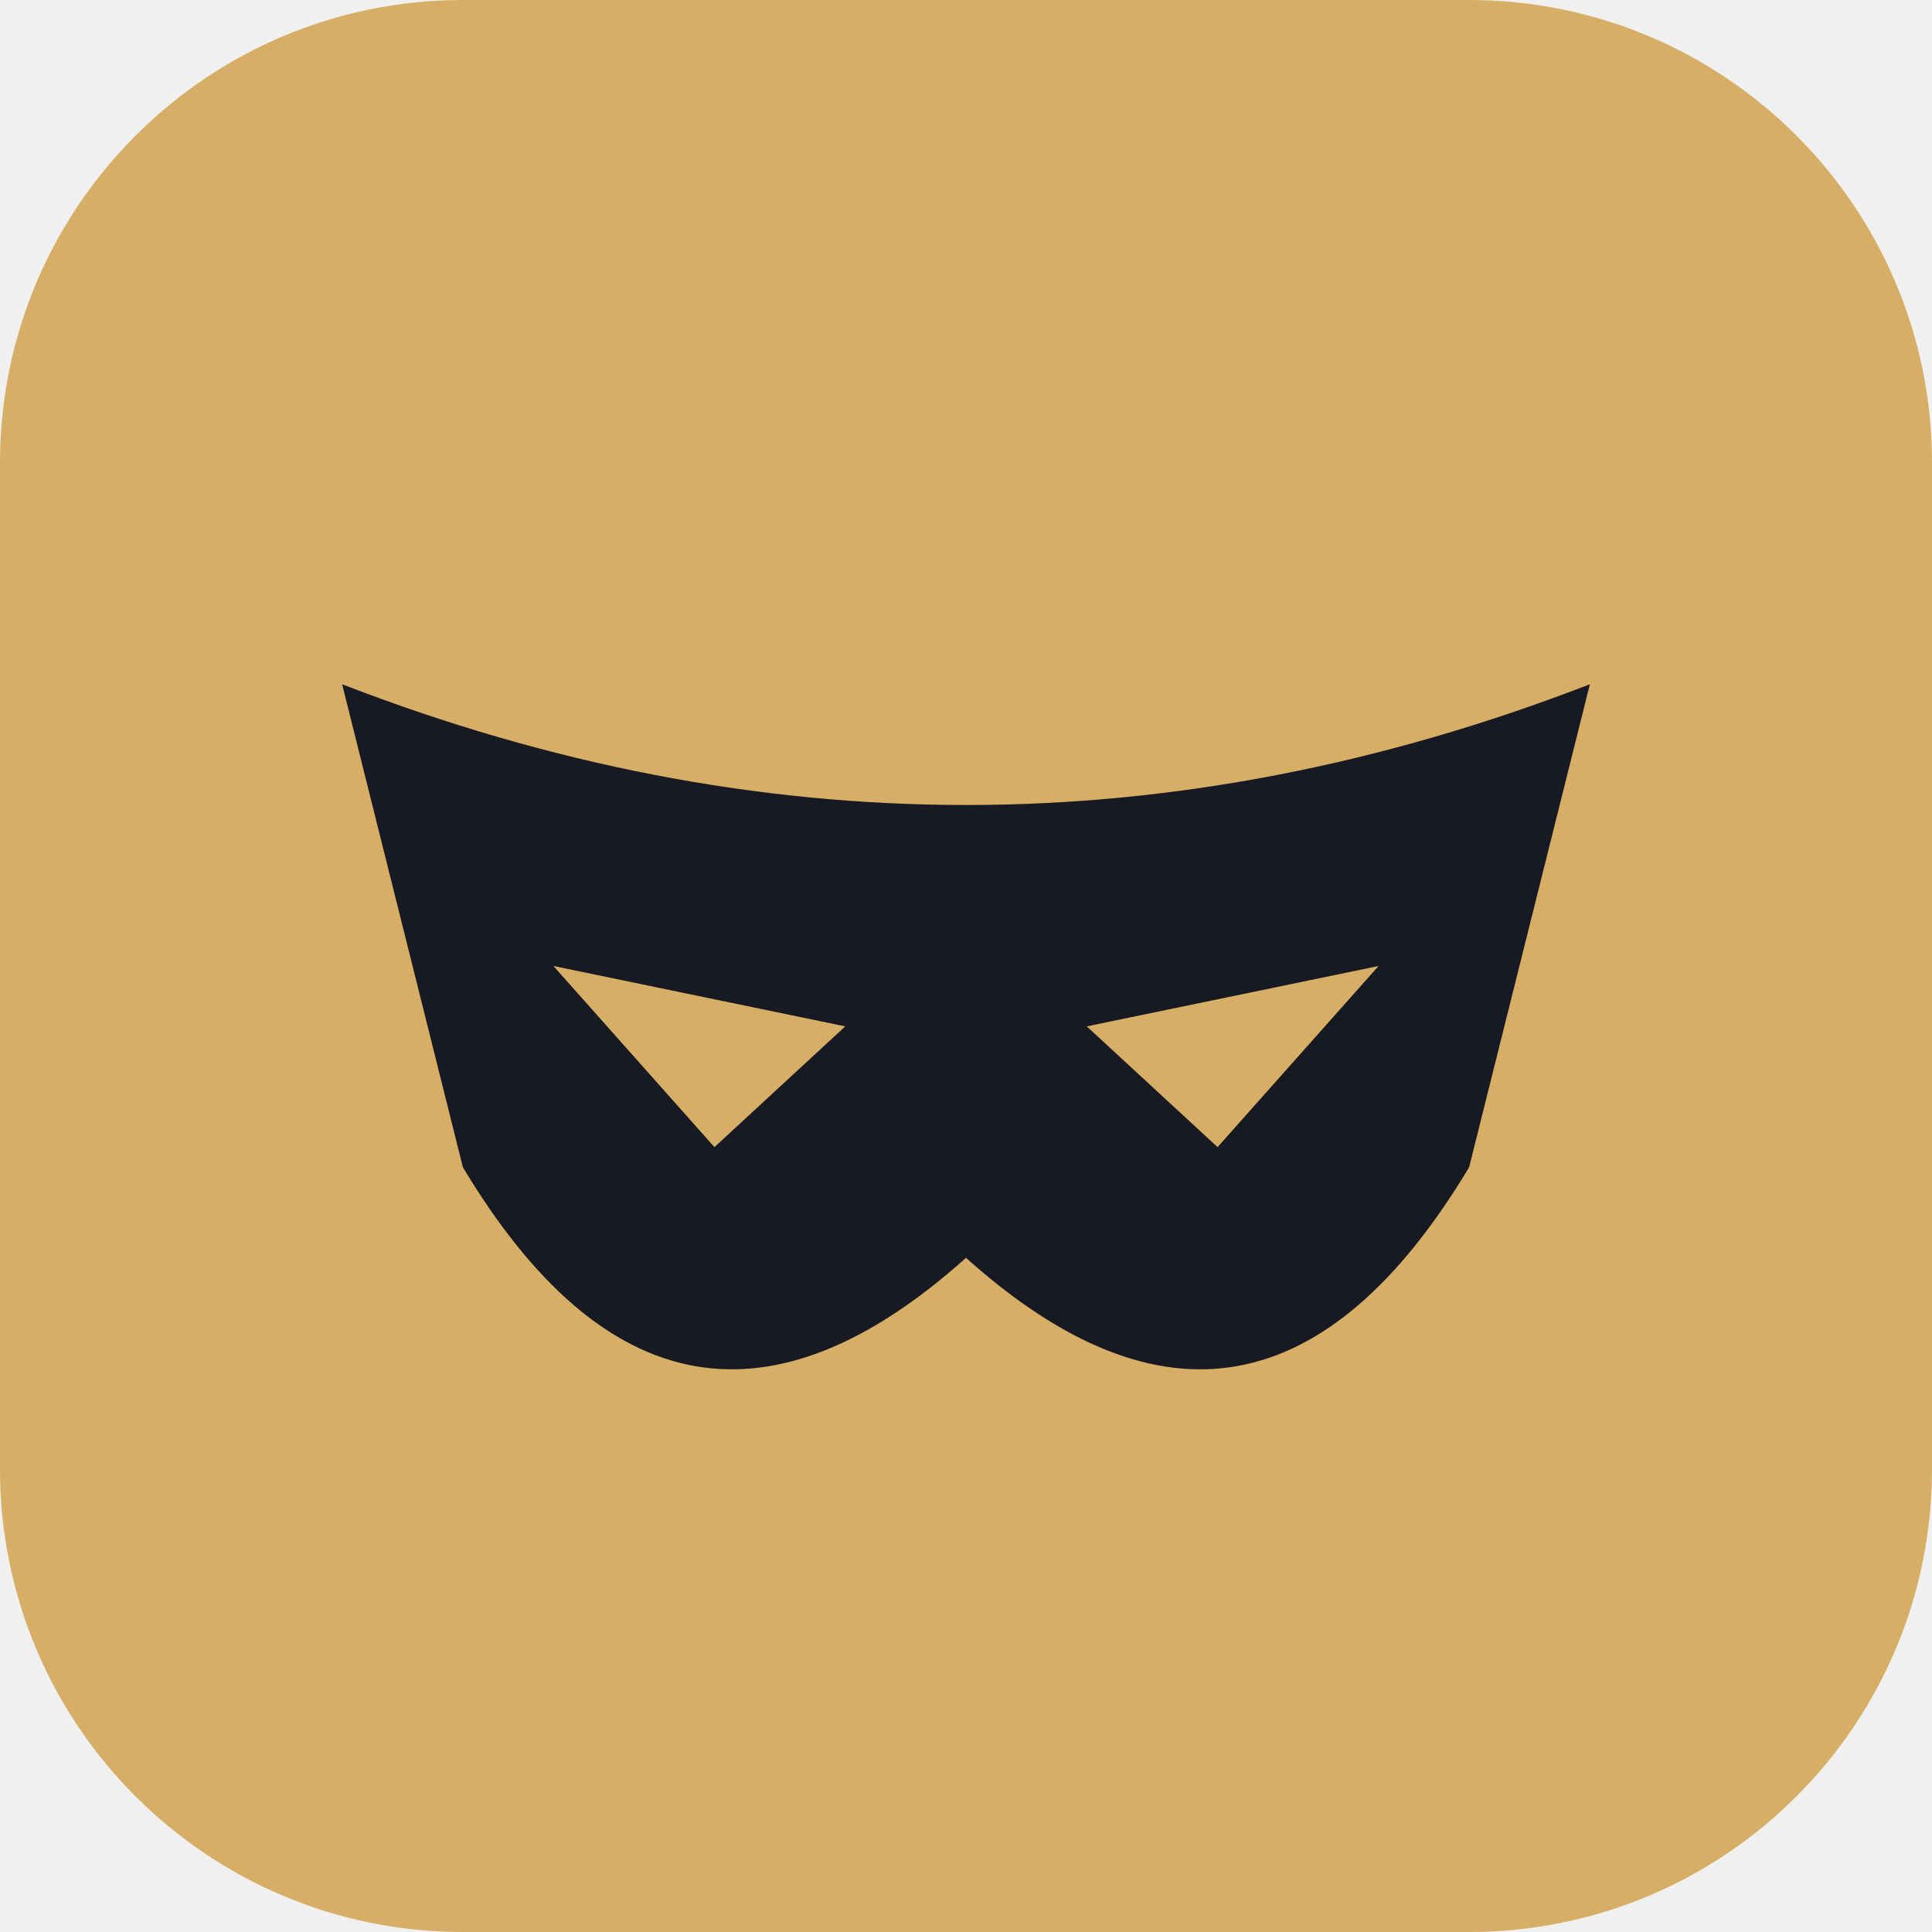
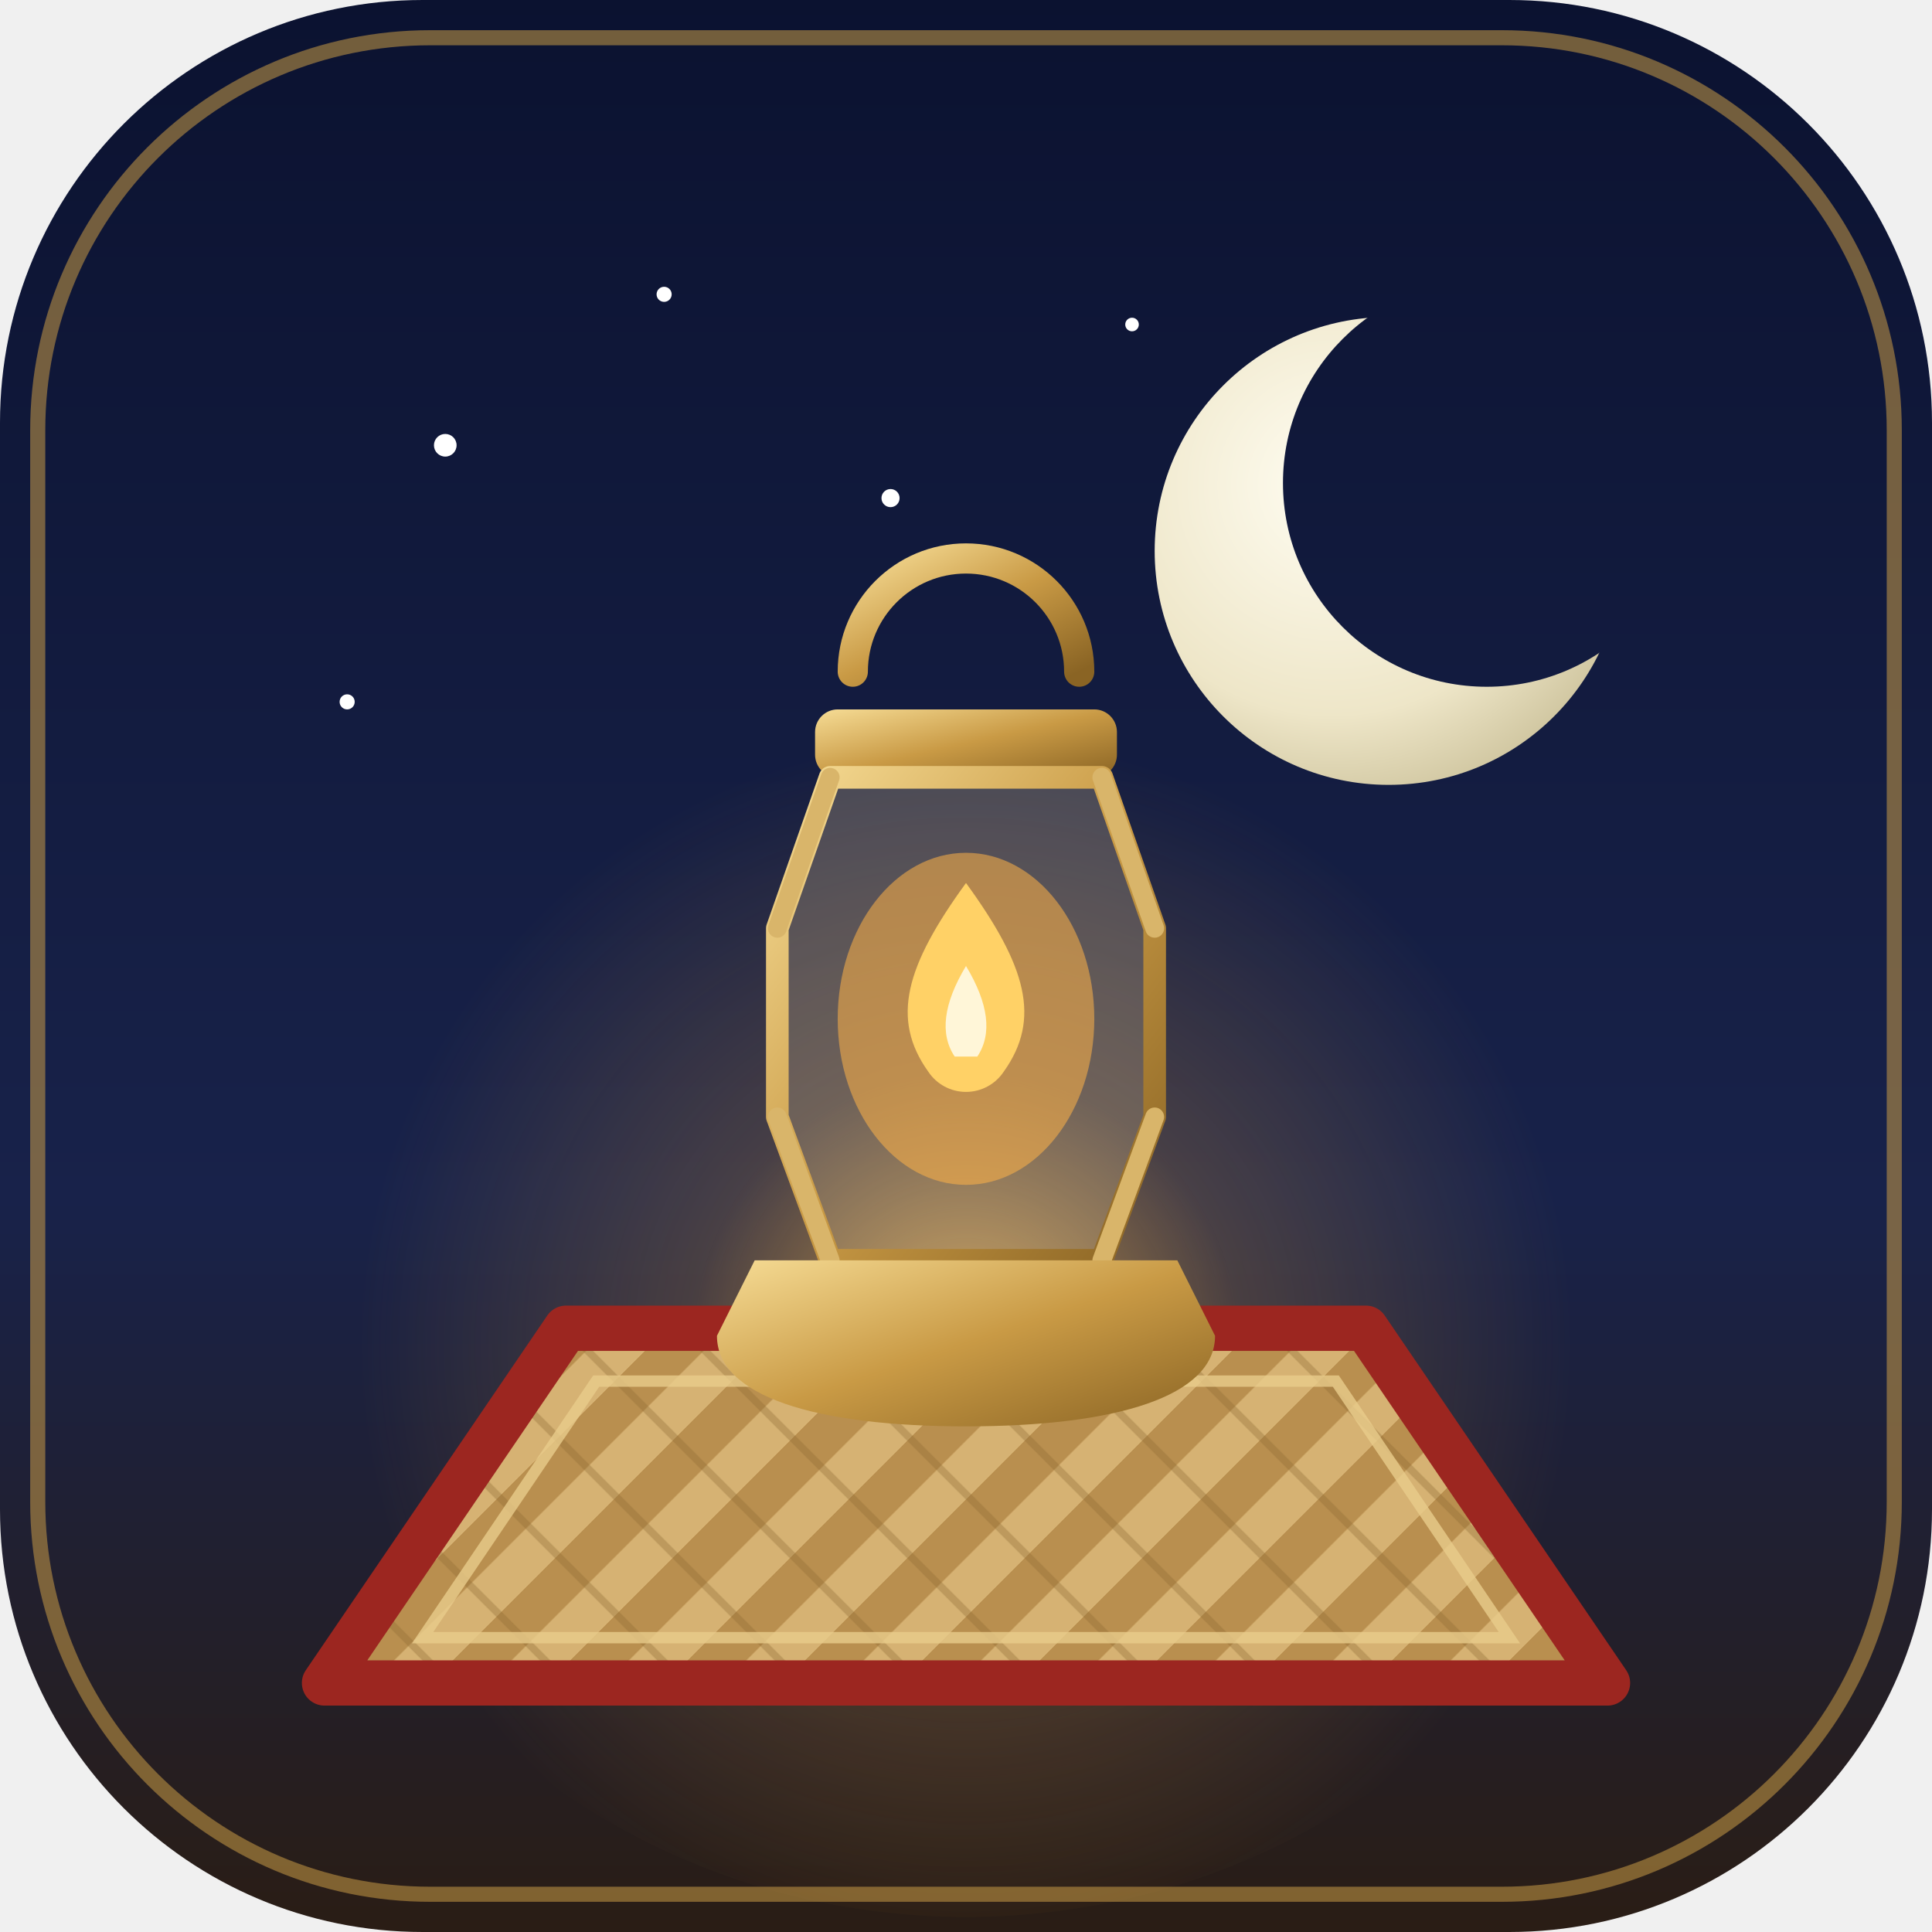
- <svg xmlns="http://www.w3.org/2000/svg" viewBox="0 0 192 192">
-   <rect width="192" height="192" rx="46" fill="#d7ae66" />
-   <path d="M34 68 Q96 92 158 68L146 116Q125 151 96 125Q67 151 46 116Z" fill="#171923" />
-   <path d="m55 96 29 6-13 12Zm82 0-29 6 13 12Z" fill="#d7ae66" />
+ <svg xmlns="http://www.w3.org/2000/svg" viewBox="0 0 512 512">
+   <defs>
+     <linearGradient id="sky" x1="0" y1="0" x2="0" y2="1">
+       <stop offset="0" stop-color="#0b1230" />
+       <stop offset=".62" stop-color="#18224a" />
+       <stop offset="1" stop-color="#2a1d14" />
+     </linearGradient>
+     <radialGradient id="glow" cx=".5" cy=".6" r=".42">
+       <stop offset="0" stop-color="#ffc35a" stop-opacity=".75" />
+       <stop offset=".45" stop-color="#f0a83a" stop-opacity=".22" />
+       <stop offset="1" stop-color="#f0a83a" stop-opacity="0" />
+     </radialGradient>
+     <radialGradient id="moon" cx=".38" cy=".36" r=".7">
+       <stop offset="0" stop-color="#fffdf2" />
+       <stop offset=".7" stop-color="#eee6c8" />
+       <stop offset="1" stop-color="#cfc59f" />
+     </radialGradient>
+     <pattern id="weave" width="22" height="22" patternUnits="userSpaceOnUse" patternTransform="rotate(45)">
+       <rect width="22" height="22" fill="#d6b273" />
+       <rect width="11" height="22" fill="#b98f4f" />
+       <rect y="10" width="22" height="2" fill="#8f6a35" opacity=".35" />
+     </pattern>
+     <linearGradient id="brass" x1="0" y1="0" x2="1" y2="1">
+       <stop offset="0" stop-color="#f6dc95" />
+       <stop offset=".5" stop-color="#c99a45" />
+       <stop offset="1" stop-color="#8a6424" />
+     </linearGradient>
+   </defs>
+   <rect width="512" height="512" rx="112" fill="url(#sky)" />
+   <g fill="#fff">
+     <circle cx="118" cy="118" r="3" />
+     <circle cx="176" cy="78" r="2" />
+     <circle cx="92" cy="186" r="2" />
+     <circle cx="236" cy="132" r="2.4" />
+     <circle cx="300" cy="86" r="1.8" />
+   </g>
+   <mask id="cres">
+     <rect width="512" height="512" fill="#fff" />
+     <circle cx="394" cy="128" r="54" fill="#000" />
+   </mask>
+   <circle cx="368" cy="146" r="62" fill="url(#moon)" mask="url(#cres)" />
+   <circle cx="256" cy="318" r="190" fill="url(#glow)" />
+   <path d="M86 446 L150 352 H362 L426 446 Z" fill="url(#weave)" />
+   <path d="M86 446 L150 352 H362 L426 446 Z" fill="none" stroke="#9c2620" stroke-width="12" stroke-linejoin="round" />
+   <path d="M112 434 L158 366 H354 L400 434 Z" fill="none" stroke="#e9cc8b" stroke-width="3" opacity=".8" />
+   <g transform="translate(256 300)">
+     <path d="M-30 -122 a30 30 0 0 1 60 0" fill="none" stroke="url(#brass)" stroke-width="8" stroke-linecap="round" />
+     <rect x="-40" y="-112" width="80" height="18" rx="6" fill="url(#brass)" />
+     <path d="M-36 -94 H36 L50 -54 V-4 L36 34 H-36 L-50 -4 V-54 Z" fill="#ffe2a0" fill-opacity=".22" stroke="url(#brass)" stroke-width="6" stroke-linejoin="round" />
+     <ellipse cx="0" cy="-30" rx="34" ry="44" fill="#ffb347" opacity=".55" />
+     <path d="M0 -66 C16 -44 20 -30 10 -16 A12 12 0 0 1 -10 -16 C-20 -30 -16 -44 0 -66 Z" fill="#ffd166" />
+     <path d="M0 -44 C6 -34 7 -26 3 -20 H-3 C-7 -26 -6 -34 0 -44 Z" fill="#fff6d8" />
+     <path d="M-50 -54 L-36 -94 M50 -54 L36 -94 M-50 -4 L-36 34 M50 -4 L36 34" stroke="#d9b56a" stroke-width="5" stroke-linecap="round" />
+     <path d="M-56 34 H56 L66 54 C66 70 40 78 0 78 C-40 78 -66 70 -66 54 Z" fill="url(#brass)" />
+   </g>
+   <rect x="10" y="10" width="492" height="492" rx="104" fill="none" stroke="#c99a45" stroke-width="4" opacity=".55" />
</svg>
